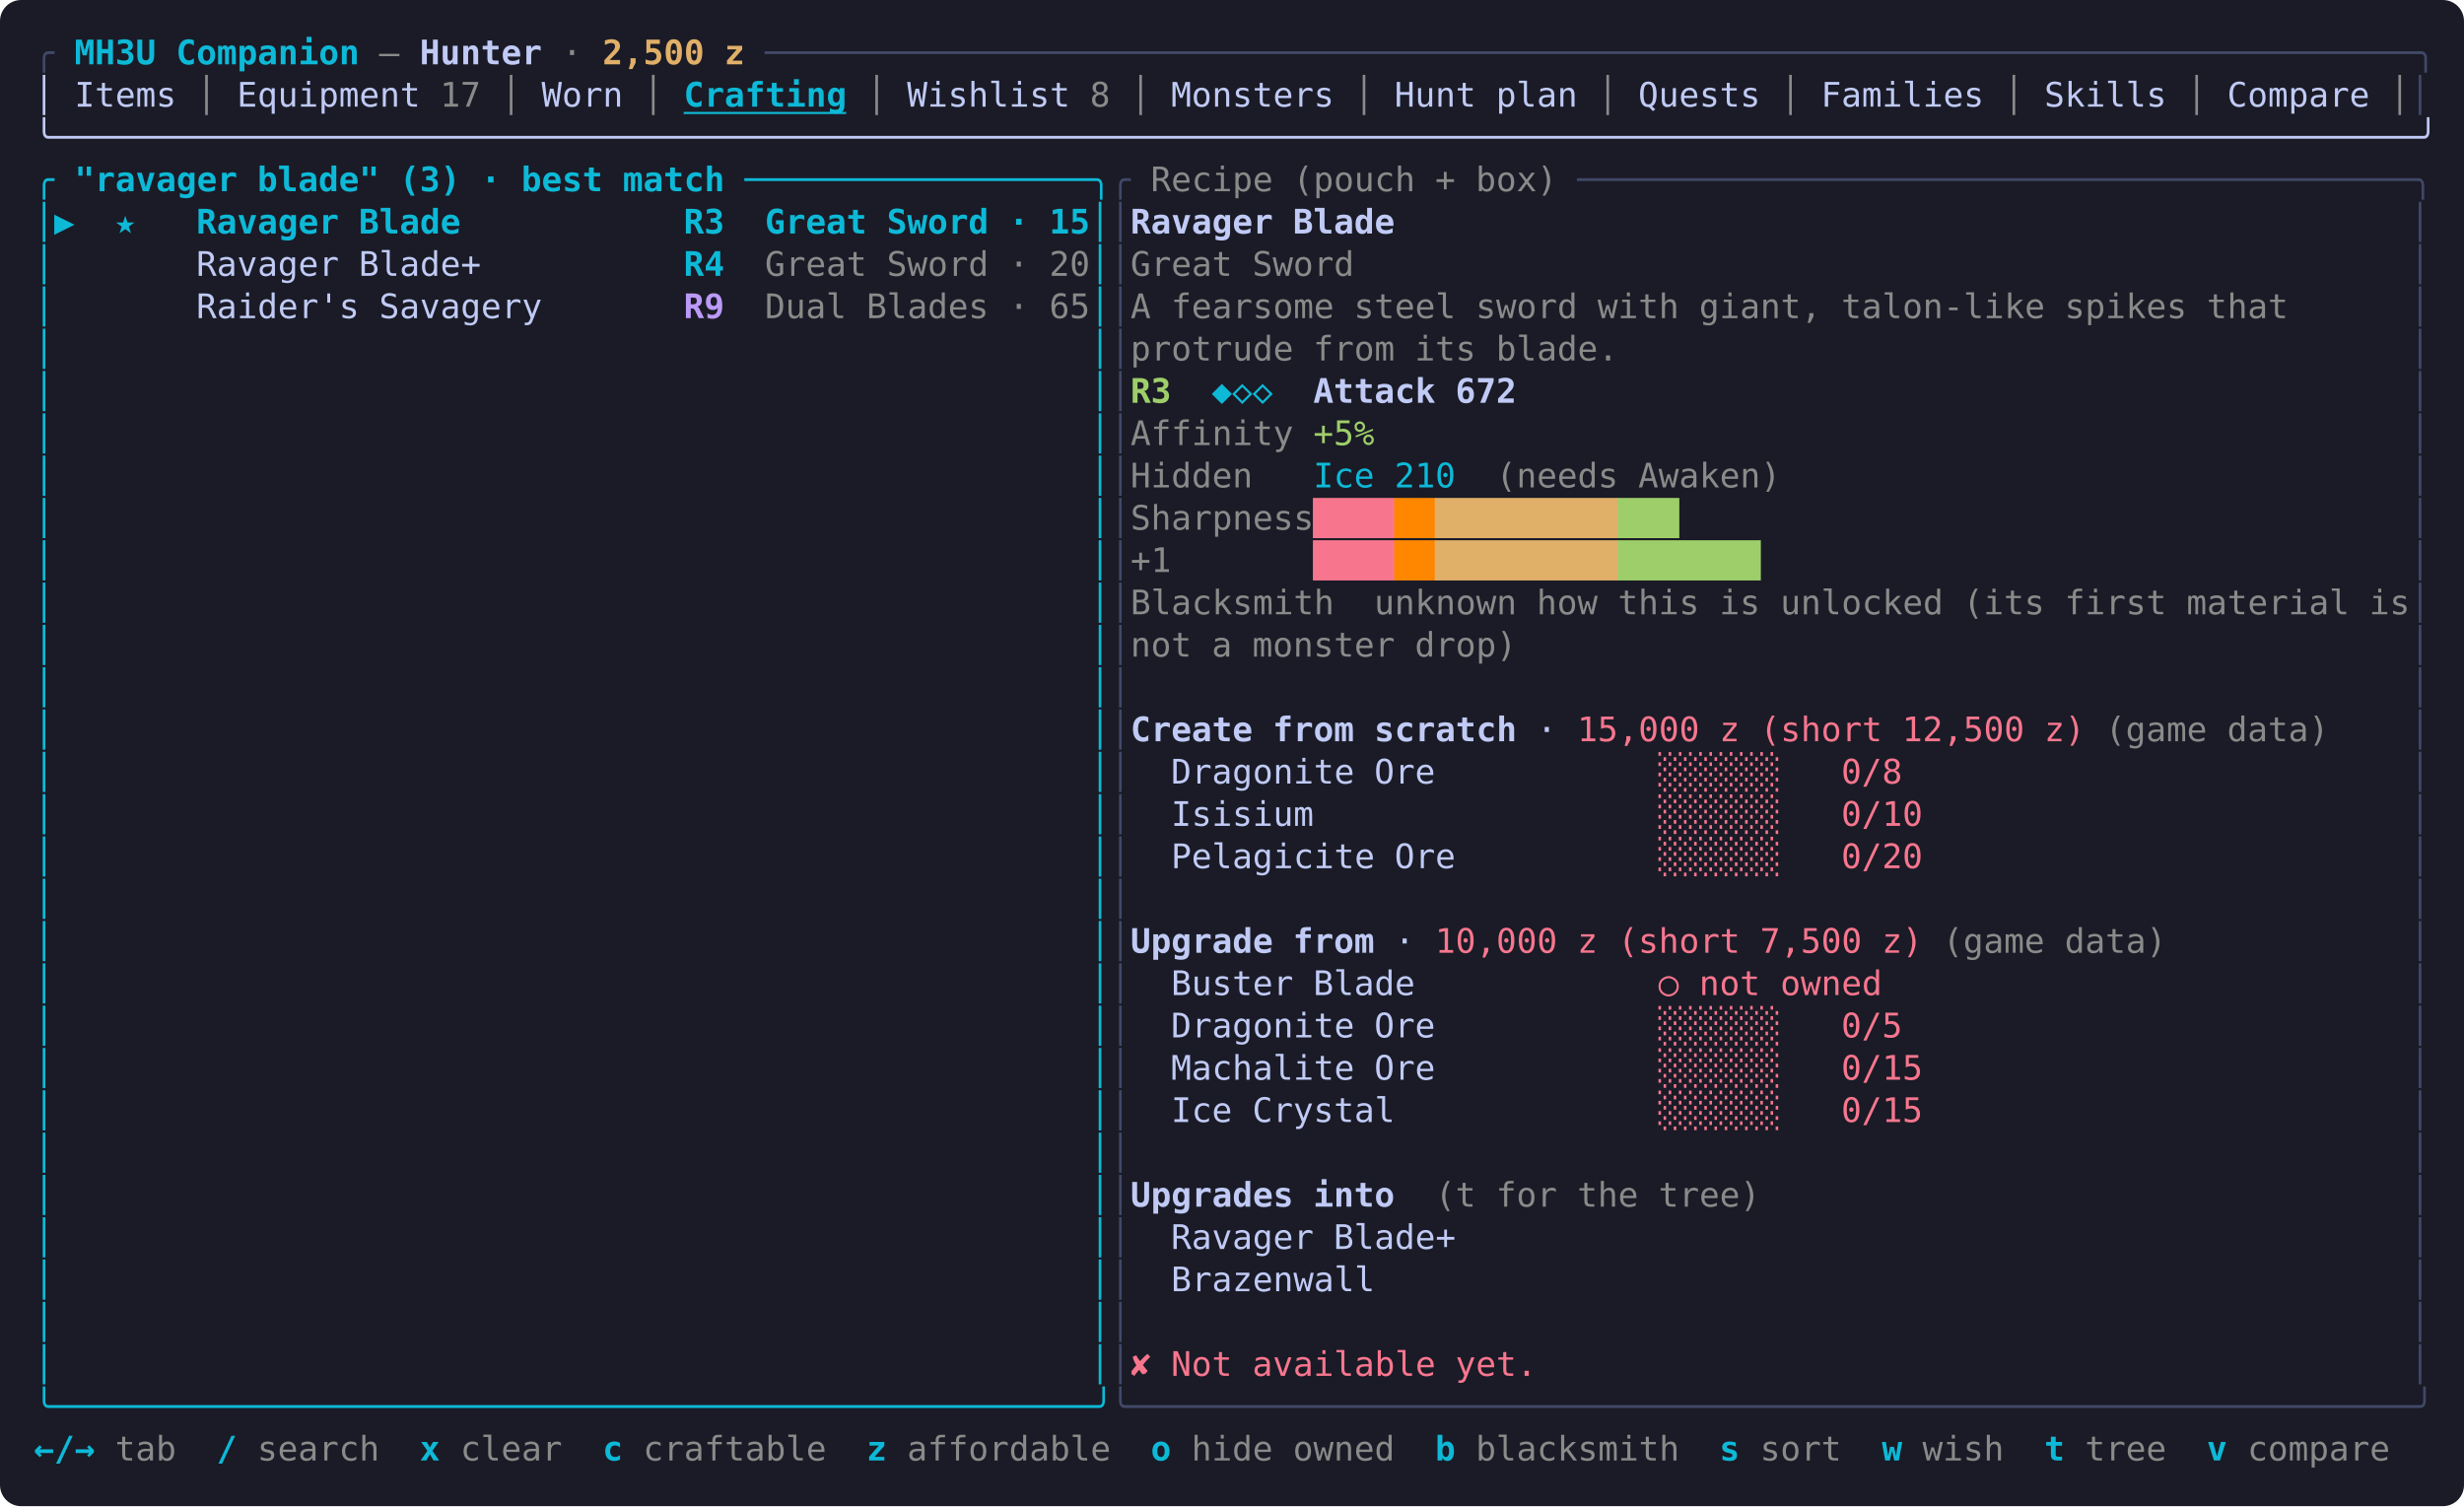
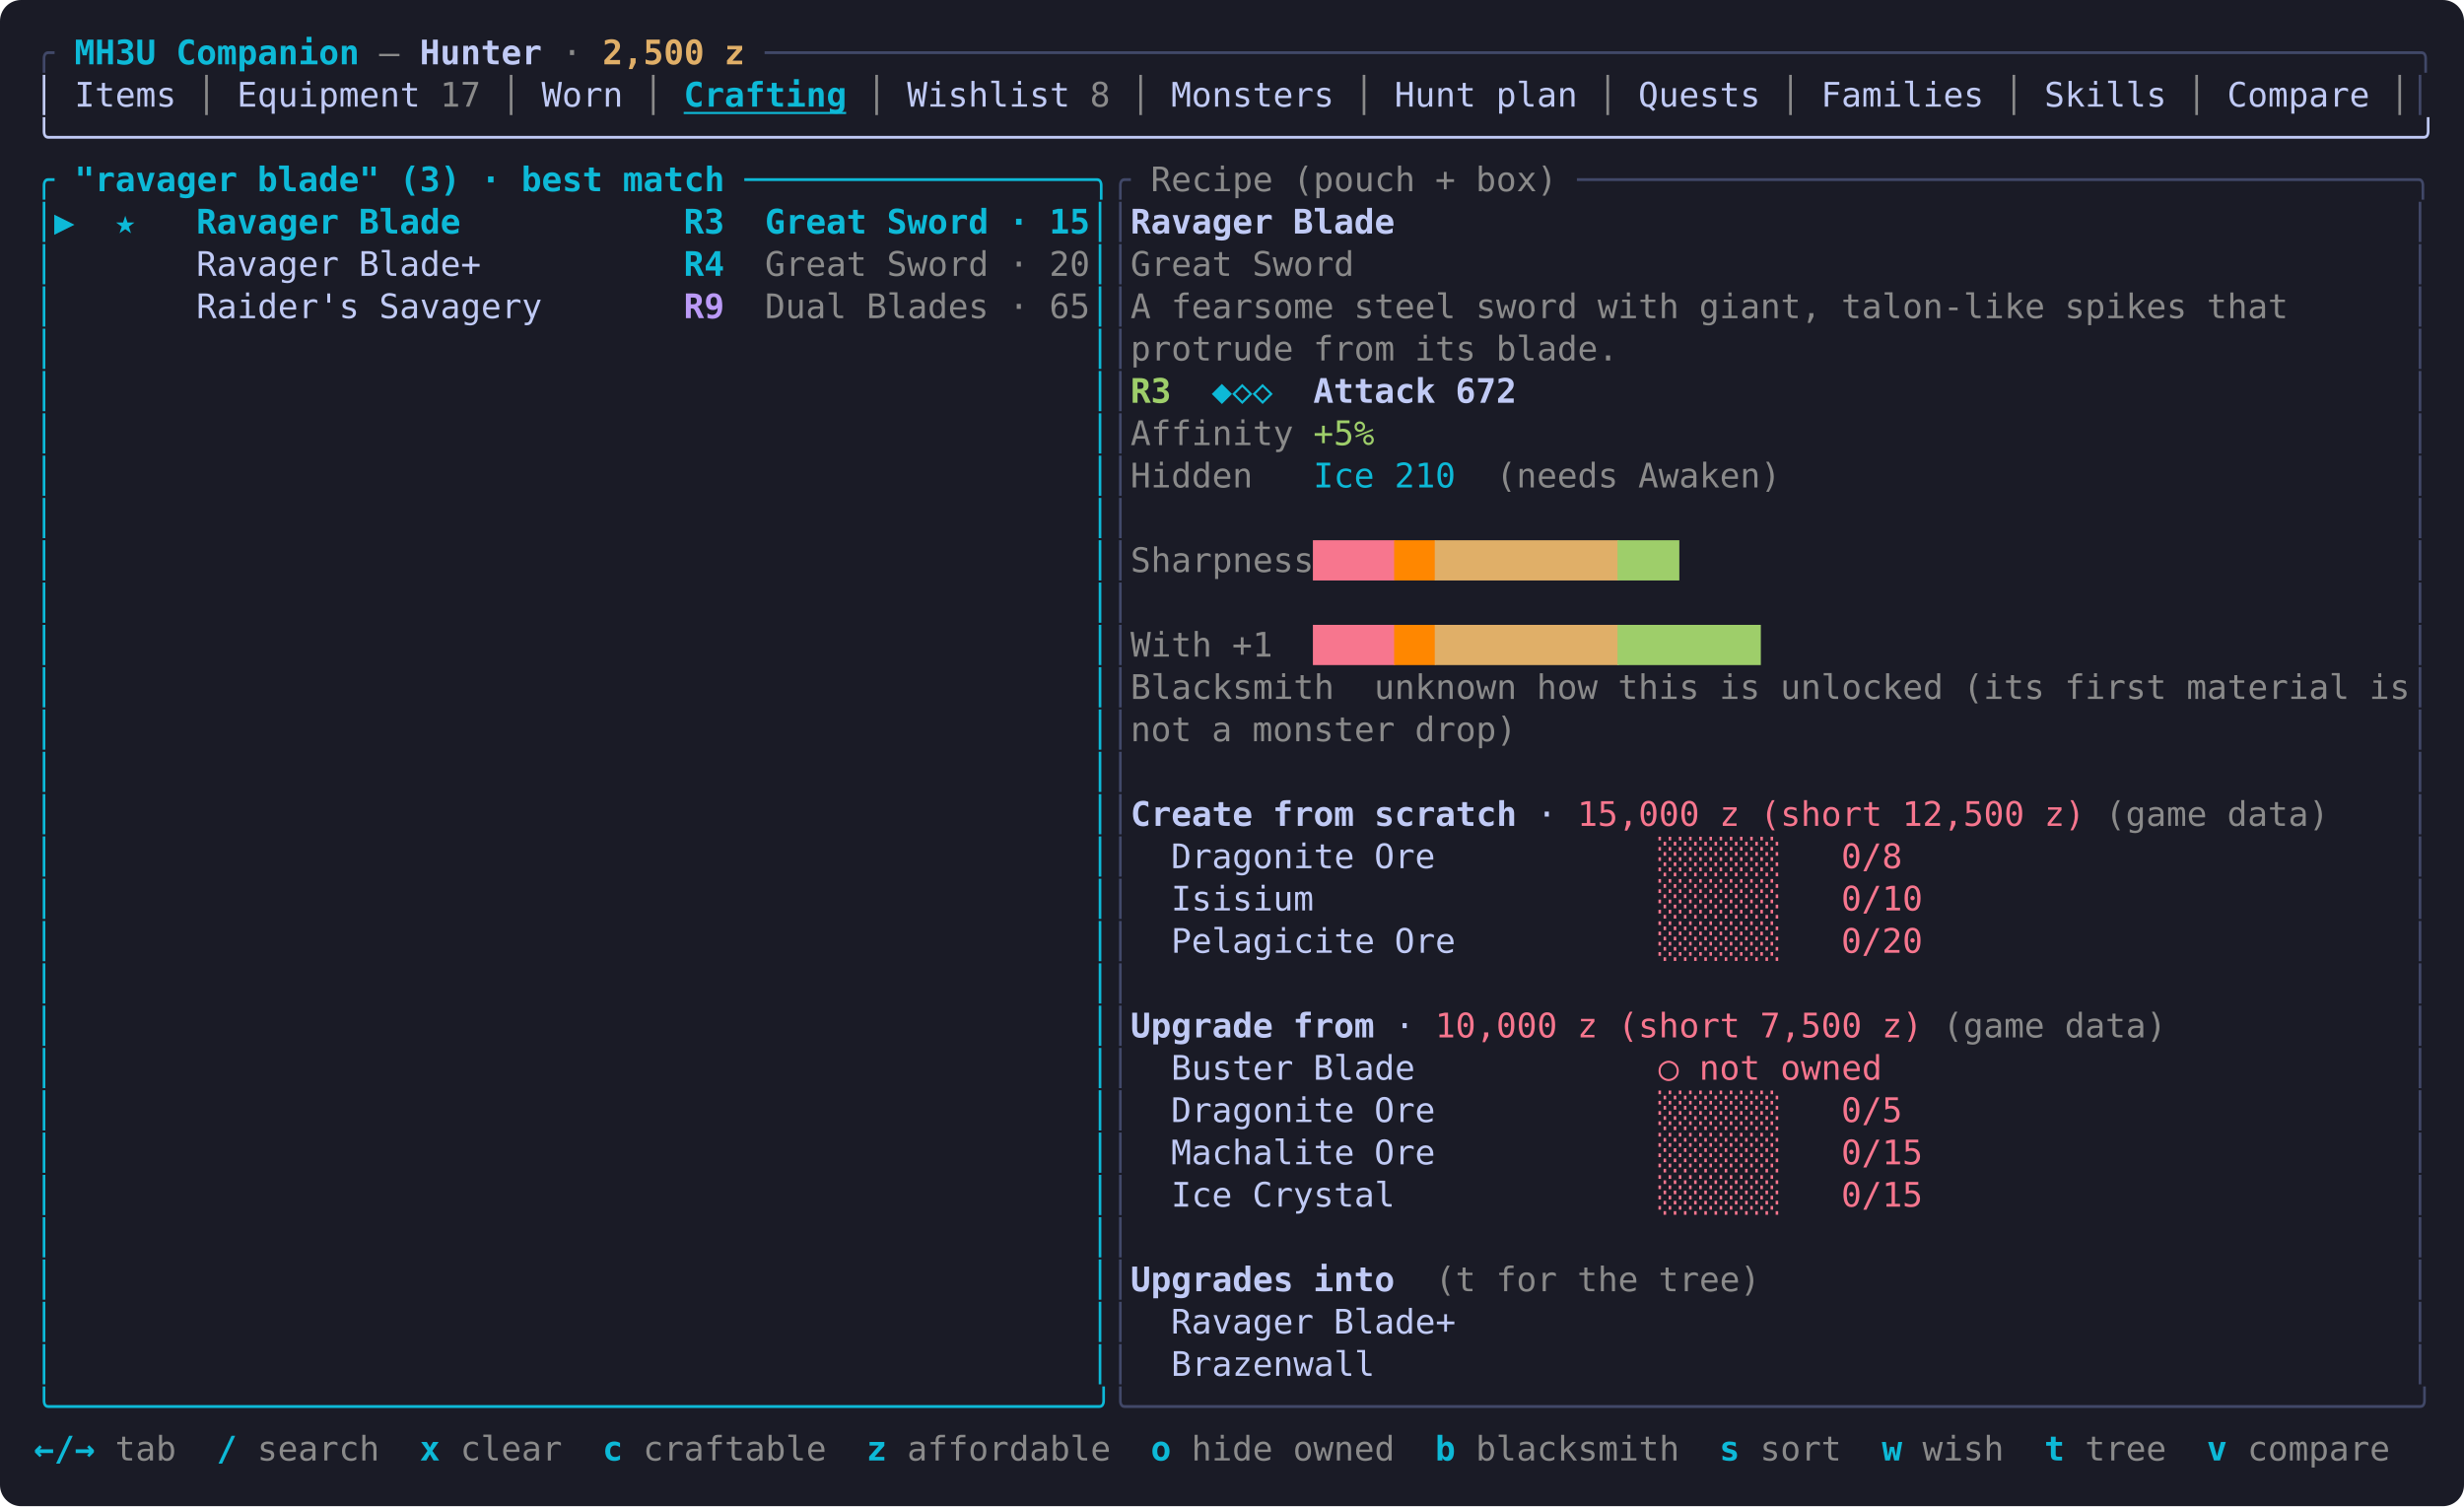
<svg xmlns="http://www.w3.org/2000/svg" width="1164.8" height="712" viewBox="0 0 1164.8 712" role="img">
  <rect width="100%" height="100%" rx="10" fill="#1a1b26" />
  <g font-family="'JetBrains Mono','JetBrainsMono Nerd Font','DejaVu Sans Mono',Menlo,Consolas,monospace" font-size="16">
    <text x="16.0" y="30.4" textLength="9.6" lengthAdjust="spacing" fill="#414868">╭</text>
    <text x="35.2" y="30.4" textLength="38.4" lengthAdjust="spacing" fill="#0db9d7" font-weight="bold">MH3U</text>
    <text x="83.2" y="30.4" textLength="86.4" lengthAdjust="spacing" fill="#0db9d7" font-weight="bold">Companion</text>
    <text x="179.2" y="30.4" textLength="9.6" lengthAdjust="spacing" fill="#8a8a8a">—</text>
    <text x="198.4" y="30.4" textLength="57.6" lengthAdjust="spacing" fill="#c0caf5" font-weight="bold">Hunter</text>
    <text x="265.6" y="30.4" textLength="9.6" lengthAdjust="spacing" fill="#8a8a8a">·</text>
    <text x="284.8" y="30.4" textLength="48.0" lengthAdjust="spacing" fill="#e0af68" font-weight="bold">2,500</text>
    <text x="342.4" y="30.4" textLength="9.6" lengthAdjust="spacing" fill="#e0af68" font-weight="bold">z</text>
    <text x="361.6" y="30.4" textLength="787.2" lengthAdjust="spacing" fill="#414868">─────────────────────────────────────────────────────────────────────────────────╮</text>
    <text x="16.0" y="50.4" textLength="9.6" lengthAdjust="spacing" fill="#c0caf5">│</text>
    <text x="35.2" y="50.4" textLength="48.0" lengthAdjust="spacing" fill="#c0caf5">Items</text>
    <text x="92.8" y="50.4" textLength="9.6" lengthAdjust="spacing" fill="#8a8a8a">│</text>
    <text x="112.0" y="50.4" textLength="86.4" lengthAdjust="spacing" fill="#c0caf5">Equipment</text>
    <text x="208.0" y="50.4" textLength="19.2" lengthAdjust="spacing" fill="#8a8a8a">17</text>
    <text x="236.8" y="50.4" textLength="9.6" lengthAdjust="spacing" fill="#8a8a8a">│</text>
    <text x="256.0" y="50.4" textLength="38.4" lengthAdjust="spacing" fill="#c0caf5">Worn</text>
    <text x="304.0" y="50.4" textLength="9.6" lengthAdjust="spacing" fill="#8a8a8a">│</text>
    <text x="323.2" y="50.4" textLength="76.8" lengthAdjust="spacing" fill="#0db9d7" font-weight="bold">Crafting</text>
    <line x1="323.2" y1="53.4" x2="400.0" y2="53.4" stroke="#0db9d7" stroke-width="1" />
    <text x="409.6" y="50.4" textLength="9.6" lengthAdjust="spacing" fill="#8a8a8a">│</text>
    <text x="428.8" y="50.4" textLength="76.8" lengthAdjust="spacing" fill="#c0caf5">Wishlist</text>
    <text x="515.2" y="50.4" textLength="9.6" lengthAdjust="spacing" fill="#8a8a8a">8</text>
    <text x="534.4" y="50.4" textLength="9.6" lengthAdjust="spacing" fill="#8a8a8a">│</text>
    <text x="553.6" y="50.4" textLength="76.8" lengthAdjust="spacing" fill="#c0caf5">Monsters</text>
    <text x="640.0" y="50.4" textLength="9.6" lengthAdjust="spacing" fill="#8a8a8a">│</text>
    <text x="659.2" y="50.4" textLength="38.4" lengthAdjust="spacing" fill="#c0caf5">Hunt</text>
    <text x="707.2" y="50.4" textLength="38.4" lengthAdjust="spacing" fill="#c0caf5">plan</text>
    <text x="755.2" y="50.4" textLength="9.6" lengthAdjust="spacing" fill="#8a8a8a">│</text>
    <text x="774.4" y="50.4" textLength="57.6" lengthAdjust="spacing" fill="#c0caf5">Quests</text>
    <text x="841.6" y="50.4" textLength="9.6" lengthAdjust="spacing" fill="#8a8a8a">│</text>
    <text x="860.8" y="50.4" textLength="76.8" lengthAdjust="spacing" fill="#c0caf5">Families</text>
    <text x="947.2" y="50.4" textLength="9.6" lengthAdjust="spacing" fill="#8a8a8a">│</text>
    <text x="966.4" y="50.4" textLength="57.6" lengthAdjust="spacing" fill="#c0caf5">Skills</text>
    <text x="1033.6" y="50.4" textLength="9.6" lengthAdjust="spacing" fill="#8a8a8a">│</text>
    <text x="1052.8" y="50.4" textLength="67.2" lengthAdjust="spacing" fill="#c0caf5">Compare</text>
    <text x="1129.6" y="50.4" textLength="9.6" lengthAdjust="spacing" fill="#8a8a8a">│</text>
    <text x="1139.2" y="50.4" textLength="9.6" lengthAdjust="spacing" fill="#414868">│</text>
    <text x="16.0" y="70.4" textLength="1132.8" lengthAdjust="spacing" fill="#c0caf5">╰────────────────────────────────────────────────────────────────────────────────────────────────────────────────────╯</text>
    <text x="16.0" y="90.4" textLength="9.6" lengthAdjust="spacing" fill="#0db9d7">╭</text>
    <text x="35.2" y="90.4" textLength="76.8" lengthAdjust="spacing" fill="#0db9d7" font-weight="bold">"ravager</text>
    <text x="121.6" y="90.4" textLength="57.6" lengthAdjust="spacing" fill="#0db9d7" font-weight="bold">blade"</text>
    <text x="188.8" y="90.4" textLength="28.8" lengthAdjust="spacing" fill="#0db9d7" font-weight="bold">(3)</text>
    <text x="227.2" y="90.4" textLength="9.6" lengthAdjust="spacing" fill="#0db9d7" font-weight="bold">·</text>
    <text x="246.4" y="90.4" textLength="38.4" lengthAdjust="spacing" fill="#0db9d7" font-weight="bold">best</text>
    <text x="294.4" y="90.4" textLength="48.0" lengthAdjust="spacing" fill="#0db9d7" font-weight="bold">match</text>
    <text x="352.0" y="90.4" textLength="172.8" lengthAdjust="spacing" fill="#0db9d7">─────────────────╮</text>
    <text x="524.8" y="90.4" textLength="9.6" lengthAdjust="spacing" fill="#414868">╭</text>
    <text x="544.0" y="90.4" textLength="57.6" lengthAdjust="spacing" fill="#8a8a8a">Recipe</text>
    <text x="611.2" y="90.4" textLength="57.6" lengthAdjust="spacing" fill="#8a8a8a">(pouch</text>
    <text x="678.4" y="90.4" textLength="9.6" lengthAdjust="spacing" fill="#8a8a8a">+</text>
    <text x="697.6" y="90.4" textLength="38.4" lengthAdjust="spacing" fill="#8a8a8a">box)</text>
    <text x="745.6" y="90.4" textLength="403.2" lengthAdjust="spacing" fill="#414868">─────────────────────────────────────────╮</text>
    <text x="16.0" y="110.4" textLength="9.6" lengthAdjust="spacing" fill="#0db9d7">│</text>
    <text x="25.6" y="110.4" textLength="9.6" lengthAdjust="spacing" fill="#0db9d7" font-weight="bold">▶︎</text>
    <text x="54.4" y="110.4" textLength="9.6" lengthAdjust="spacing" fill="#0db9d7" font-weight="bold">★︎</text>
    <text x="92.8" y="110.4" textLength="67.2" lengthAdjust="spacing" fill="#0db9d7" font-weight="bold">Ravager</text>
    <text x="169.6" y="110.4" textLength="48.0" lengthAdjust="spacing" fill="#0db9d7" font-weight="bold">Blade</text>
    <text x="323.2" y="110.4" textLength="19.2" lengthAdjust="spacing" fill="#0db9d7" font-weight="bold">R3</text>
    <text x="361.6" y="110.4" textLength="48.0" lengthAdjust="spacing" fill="#0db9d7" font-weight="bold">Great</text>
    <text x="419.2" y="110.4" textLength="48.0" lengthAdjust="spacing" fill="#0db9d7" font-weight="bold">Sword</text>
    <text x="476.8" y="110.4" textLength="9.6" lengthAdjust="spacing" fill="#0db9d7" font-weight="bold">·</text>
    <text x="496.0" y="110.4" textLength="19.2" lengthAdjust="spacing" fill="#0db9d7" font-weight="bold">15</text>
    <text x="515.2" y="110.4" textLength="9.6" lengthAdjust="spacing" fill="#0db9d7">│</text>
    <text x="524.8" y="110.4" textLength="9.6" lengthAdjust="spacing" fill="#414868">│</text>
    <text x="534.4" y="110.4" textLength="67.2" lengthAdjust="spacing" fill="#c0caf5" font-weight="bold">Ravager</text>
    <text x="611.2" y="110.4" textLength="48.0" lengthAdjust="spacing" fill="#c0caf5" font-weight="bold">Blade</text>
    <text x="1139.2" y="110.4" textLength="9.6" lengthAdjust="spacing" fill="#414868">│</text>
    <text x="16.0" y="130.4" textLength="9.6" lengthAdjust="spacing" fill="#0db9d7">│</text>
    <text x="92.8" y="130.4" textLength="67.2" lengthAdjust="spacing" fill="#c0caf5">Ravager</text>
    <text x="169.6" y="130.4" textLength="57.6" lengthAdjust="spacing" fill="#c0caf5">Blade+</text>
    <text x="323.2" y="130.4" textLength="19.2" lengthAdjust="spacing" fill="#0db9d7" font-weight="bold">R4</text>
    <text x="361.6" y="130.4" textLength="48.0" lengthAdjust="spacing" fill="#8a8a8a">Great</text>
    <text x="419.2" y="130.4" textLength="48.0" lengthAdjust="spacing" fill="#8a8a8a">Sword</text>
    <text x="476.8" y="130.4" textLength="9.6" lengthAdjust="spacing" fill="#8a8a8a">·</text>
    <text x="496.0" y="130.4" textLength="19.2" lengthAdjust="spacing" fill="#8a8a8a">20</text>
    <text x="515.2" y="130.4" textLength="9.6" lengthAdjust="spacing" fill="#0db9d7">│</text>
    <text x="524.8" y="130.4" textLength="9.6" lengthAdjust="spacing" fill="#414868">│</text>
    <text x="534.4" y="130.4" textLength="48.0" lengthAdjust="spacing" fill="#8a8a8a">Great</text>
    <text x="592.0" y="130.4" textLength="48.0" lengthAdjust="spacing" fill="#8a8a8a">Sword</text>
    <text x="1139.2" y="130.4" textLength="9.6" lengthAdjust="spacing" fill="#414868">│</text>
    <text x="16.0" y="150.4" textLength="9.6" lengthAdjust="spacing" fill="#0db9d7">│</text>
    <text x="92.8" y="150.4" textLength="76.8" lengthAdjust="spacing" fill="#c0caf5">Raider's</text>
    <text x="179.2" y="150.4" textLength="76.8" lengthAdjust="spacing" fill="#c0caf5">Savagery</text>
    <text x="323.2" y="150.4" textLength="19.2" lengthAdjust="spacing" fill="#bb9af7" font-weight="bold">R9</text>
    <text x="361.6" y="150.4" textLength="38.4" lengthAdjust="spacing" fill="#8a8a8a">Dual</text>
    <text x="409.6" y="150.4" textLength="57.6" lengthAdjust="spacing" fill="#8a8a8a">Blades</text>
    <text x="476.8" y="150.4" textLength="9.6" lengthAdjust="spacing" fill="#8a8a8a">·</text>
    <text x="496.0" y="150.4" textLength="19.2" lengthAdjust="spacing" fill="#8a8a8a">65</text>
    <text x="515.2" y="150.4" textLength="9.6" lengthAdjust="spacing" fill="#0db9d7">│</text>
    <text x="524.8" y="150.4" textLength="9.6" lengthAdjust="spacing" fill="#414868">│</text>
    <text x="534.4" y="150.4" textLength="9.6" lengthAdjust="spacing" fill="#8a8a8a">A</text>
    <text x="553.6" y="150.4" textLength="76.8" lengthAdjust="spacing" fill="#8a8a8a">fearsome</text>
    <text x="640.0" y="150.4" textLength="48.0" lengthAdjust="spacing" fill="#8a8a8a">steel</text>
    <text x="697.6" y="150.4" textLength="48.0" lengthAdjust="spacing" fill="#8a8a8a">sword</text>
    <text x="755.2" y="150.4" textLength="38.4" lengthAdjust="spacing" fill="#8a8a8a">with</text>
    <text x="803.2" y="150.4" textLength="57.6" lengthAdjust="spacing" fill="#8a8a8a">giant,</text>
    <text x="870.4" y="150.4" textLength="96.0" lengthAdjust="spacing" fill="#8a8a8a">talon-like</text>
    <text x="976.0" y="150.4" textLength="57.6" lengthAdjust="spacing" fill="#8a8a8a">spikes</text>
    <text x="1043.2" y="150.4" textLength="38.4" lengthAdjust="spacing" fill="#8a8a8a">that</text>
    <text x="1139.2" y="150.4" textLength="9.6" lengthAdjust="spacing" fill="#414868">│</text>
    <text x="16.0" y="170.4" textLength="9.6" lengthAdjust="spacing" fill="#0db9d7">│</text>
    <text x="515.2" y="170.4" textLength="9.6" lengthAdjust="spacing" fill="#0db9d7">│</text>
    <text x="524.8" y="170.4" textLength="9.6" lengthAdjust="spacing" fill="#414868">│</text>
    <text x="534.4" y="170.4" textLength="76.8" lengthAdjust="spacing" fill="#8a8a8a">protrude</text>
    <text x="620.8" y="170.4" textLength="38.4" lengthAdjust="spacing" fill="#8a8a8a">from</text>
    <text x="668.8" y="170.4" textLength="28.8" lengthAdjust="spacing" fill="#8a8a8a">its</text>
    <text x="707.2" y="170.4" textLength="57.6" lengthAdjust="spacing" fill="#8a8a8a">blade.</text>
    <text x="1139.2" y="170.4" textLength="9.6" lengthAdjust="spacing" fill="#414868">│</text>
    <text x="16.0" y="190.4" textLength="9.6" lengthAdjust="spacing" fill="#0db9d7">│</text>
    <text x="515.2" y="190.4" textLength="9.6" lengthAdjust="spacing" fill="#0db9d7">│</text>
    <text x="524.8" y="190.4" textLength="9.6" lengthAdjust="spacing" fill="#414868">│</text>
    <text x="534.4" y="190.4" textLength="19.2" lengthAdjust="spacing" fill="#9ece6a" font-weight="bold">R3</text>
    <text x="572.8" y="190.4" textLength="28.8" lengthAdjust="spacing" fill="#0db9d7">◆◇◇</text>
    <text x="620.8" y="190.4" textLength="57.6" lengthAdjust="spacing" fill="#c0caf5" font-weight="bold">Attack</text>
    <text x="688.0" y="190.4" textLength="28.8" lengthAdjust="spacing" fill="#c0caf5" font-weight="bold">672</text>
    <text x="1139.2" y="190.4" textLength="9.6" lengthAdjust="spacing" fill="#414868">│</text>
    <text x="16.0" y="210.4" textLength="9.6" lengthAdjust="spacing" fill="#0db9d7">│</text>
    <text x="515.2" y="210.4" textLength="9.6" lengthAdjust="spacing" fill="#0db9d7">│</text>
    <text x="524.8" y="210.4" textLength="9.6" lengthAdjust="spacing" fill="#414868">│</text>
    <text x="534.4" y="210.4" textLength="76.8" lengthAdjust="spacing" fill="#8a8a8a">Affinity</text>
    <text x="620.8" y="210.4" textLength="28.8" lengthAdjust="spacing" fill="#9ece6a">+5%</text>
    <text x="1139.2" y="210.4" textLength="9.6" lengthAdjust="spacing" fill="#414868">│</text>
    <text x="16.0" y="230.4" textLength="9.6" lengthAdjust="spacing" fill="#0db9d7">│</text>
    <text x="515.2" y="230.4" textLength="9.6" lengthAdjust="spacing" fill="#0db9d7">│</text>
    <text x="524.8" y="230.4" textLength="9.6" lengthAdjust="spacing" fill="#414868">│</text>
    <text x="534.4" y="230.4" textLength="57.6" lengthAdjust="spacing" fill="#8a8a8a">Hidden</text>
    <text x="620.8" y="230.4" textLength="28.8" lengthAdjust="spacing" fill="#0db9d7">Ice</text>
    <text x="659.2" y="230.4" textLength="28.8" lengthAdjust="spacing" fill="#0db9d7">210</text>
    <text x="707.2" y="230.4" textLength="57.6" lengthAdjust="spacing" fill="#8a8a8a">(needs</text>
    <text x="774.4" y="230.4" textLength="67.2" lengthAdjust="spacing" fill="#8a8a8a">Awaken)</text>
    <text x="1139.2" y="230.4" textLength="9.6" lengthAdjust="spacing" fill="#414868">│</text>
    <text x="16.0" y="250.4" textLength="9.6" lengthAdjust="spacing" fill="#0db9d7">│</text>
    <text x="515.2" y="250.4" textLength="9.6" lengthAdjust="spacing" fill="#0db9d7">│</text>
    <text x="524.8" y="250.4" textLength="9.6" lengthAdjust="spacing" fill="#414868">│</text>
-     <text x="534.4" y="250.4" textLength="86.4" lengthAdjust="spacing" fill="#8a8a8a">Sharpness</text>
-     <text x="620.8" y="250.4" textLength="38.4" lengthAdjust="spacing" fill="#f7768e">████</text>
-     <text x="659.2" y="250.4" textLength="19.2" lengthAdjust="spacing" fill="#ff8700">██</text>
-     <text x="678.4" y="250.4" textLength="86.4" lengthAdjust="spacing" fill="#e0af68">█████████</text>
-     <text x="764.8" y="250.4" textLength="28.8" lengthAdjust="spacing" fill="#9ece6a">███</text>
    <text x="1139.2" y="250.4" textLength="9.6" lengthAdjust="spacing" fill="#414868">│</text>
    <text x="16.0" y="270.4" textLength="9.6" lengthAdjust="spacing" fill="#0db9d7">│</text>
    <text x="515.2" y="270.4" textLength="9.6" lengthAdjust="spacing" fill="#0db9d7">│</text>
    <text x="524.8" y="270.4" textLength="9.6" lengthAdjust="spacing" fill="#414868">│</text>
-     <text x="534.4" y="270.4" textLength="19.2" lengthAdjust="spacing" fill="#8a8a8a">+1</text>
+     <text x="534.4" y="270.4" textLength="86.4" lengthAdjust="spacing" fill="#8a8a8a">Sharpness</text>
    <text x="620.8" y="270.4" textLength="38.4" lengthAdjust="spacing" fill="#f7768e">████</text>
    <text x="659.2" y="270.4" textLength="19.2" lengthAdjust="spacing" fill="#ff8700">██</text>
    <text x="678.4" y="270.4" textLength="86.4" lengthAdjust="spacing" fill="#e0af68">█████████</text>
-     <text x="764.8" y="270.4" textLength="67.2" lengthAdjust="spacing" fill="#9ece6a">███████</text>
+     <text x="764.8" y="270.4" textLength="28.8" lengthAdjust="spacing" fill="#9ece6a">███</text>
    <text x="1139.2" y="270.4" textLength="9.6" lengthAdjust="spacing" fill="#414868">│</text>
    <text x="16.0" y="290.4" textLength="9.6" lengthAdjust="spacing" fill="#0db9d7">│</text>
    <text x="515.2" y="290.4" textLength="9.6" lengthAdjust="spacing" fill="#0db9d7">│</text>
    <text x="524.8" y="290.4" textLength="9.6" lengthAdjust="spacing" fill="#414868">│</text>
-     <text x="534.4" y="290.4" textLength="96.0" lengthAdjust="spacing" fill="#8a8a8a">Blacksmith</text>
-     <text x="649.6" y="290.4" textLength="67.2" lengthAdjust="spacing" fill="#8a8a8a">unknown</text>
-     <text x="726.4" y="290.4" textLength="28.8" lengthAdjust="spacing" fill="#8a8a8a">how</text>
-     <text x="764.8" y="290.4" textLength="38.4" lengthAdjust="spacing" fill="#8a8a8a">this</text>
-     <text x="812.8" y="290.4" textLength="19.2" lengthAdjust="spacing" fill="#8a8a8a">is</text>
-     <text x="841.6" y="290.4" textLength="76.8" lengthAdjust="spacing" fill="#8a8a8a">unlocked</text>
-     <text x="928.0" y="290.4" textLength="38.4" lengthAdjust="spacing" fill="#8a8a8a">(its</text>
-     <text x="976.0" y="290.4" textLength="48.0" lengthAdjust="spacing" fill="#8a8a8a">first</text>
-     <text x="1033.6" y="290.4" textLength="76.8" lengthAdjust="spacing" fill="#8a8a8a">material</text>
-     <text x="1120.0" y="290.4" textLength="19.2" lengthAdjust="spacing" fill="#8a8a8a">is</text>
    <text x="1139.2" y="290.4" textLength="9.6" lengthAdjust="spacing" fill="#414868">│</text>
    <text x="16.0" y="310.4" textLength="9.6" lengthAdjust="spacing" fill="#0db9d7">│</text>
    <text x="515.2" y="310.4" textLength="9.6" lengthAdjust="spacing" fill="#0db9d7">│</text>
    <text x="524.8" y="310.4" textLength="9.6" lengthAdjust="spacing" fill="#414868">│</text>
-     <text x="534.4" y="310.4" textLength="28.8" lengthAdjust="spacing" fill="#8a8a8a">not</text>
-     <text x="572.8" y="310.4" textLength="9.6" lengthAdjust="spacing" fill="#8a8a8a">a</text>
-     <text x="592.0" y="310.4" textLength="67.2" lengthAdjust="spacing" fill="#8a8a8a">monster</text>
-     <text x="668.8" y="310.4" textLength="48.0" lengthAdjust="spacing" fill="#8a8a8a">drop)</text>
+     <text x="534.4" y="310.4" textLength="38.4" lengthAdjust="spacing" fill="#8a8a8a">With</text>
+     <text x="582.4" y="310.4" textLength="19.2" lengthAdjust="spacing" fill="#8a8a8a">+1</text>
+     <text x="620.8" y="310.4" textLength="38.4" lengthAdjust="spacing" fill="#f7768e">████</text>
+     <text x="659.2" y="310.4" textLength="19.2" lengthAdjust="spacing" fill="#ff8700">██</text>
+     <text x="678.4" y="310.4" textLength="86.4" lengthAdjust="spacing" fill="#e0af68">█████████</text>
+     <text x="764.8" y="310.4" textLength="67.2" lengthAdjust="spacing" fill="#9ece6a">███████</text>
    <text x="1139.2" y="310.4" textLength="9.6" lengthAdjust="spacing" fill="#414868">│</text>
    <text x="16.0" y="330.4" textLength="9.6" lengthAdjust="spacing" fill="#0db9d7">│</text>
    <text x="515.2" y="330.4" textLength="9.6" lengthAdjust="spacing" fill="#0db9d7">│</text>
    <text x="524.8" y="330.4" textLength="9.6" lengthAdjust="spacing" fill="#414868">│</text>
+     <text x="534.4" y="330.4" textLength="96.0" lengthAdjust="spacing" fill="#8a8a8a">Blacksmith</text>
+     <text x="649.6" y="330.4" textLength="67.2" lengthAdjust="spacing" fill="#8a8a8a">unknown</text>
+     <text x="726.4" y="330.4" textLength="28.8" lengthAdjust="spacing" fill="#8a8a8a">how</text>
+     <text x="764.8" y="330.4" textLength="38.4" lengthAdjust="spacing" fill="#8a8a8a">this</text>
+     <text x="812.8" y="330.4" textLength="19.2" lengthAdjust="spacing" fill="#8a8a8a">is</text>
+     <text x="841.6" y="330.4" textLength="76.8" lengthAdjust="spacing" fill="#8a8a8a">unlocked</text>
+     <text x="928.0" y="330.4" textLength="38.4" lengthAdjust="spacing" fill="#8a8a8a">(its</text>
+     <text x="976.0" y="330.4" textLength="48.0" lengthAdjust="spacing" fill="#8a8a8a">first</text>
+     <text x="1033.6" y="330.4" textLength="76.8" lengthAdjust="spacing" fill="#8a8a8a">material</text>
+     <text x="1120.0" y="330.4" textLength="19.2" lengthAdjust="spacing" fill="#8a8a8a">is</text>
    <text x="1139.2" y="330.4" textLength="9.6" lengthAdjust="spacing" fill="#414868">│</text>
    <text x="16.0" y="350.4" textLength="9.6" lengthAdjust="spacing" fill="#0db9d7">│</text>
    <text x="515.2" y="350.4" textLength="9.6" lengthAdjust="spacing" fill="#0db9d7">│</text>
    <text x="524.8" y="350.4" textLength="9.6" lengthAdjust="spacing" fill="#414868">│</text>
-     <text x="534.4" y="350.4" textLength="57.6" lengthAdjust="spacing" fill="#c0caf5" font-weight="bold">Create</text>
-     <text x="601.6" y="350.4" textLength="38.4" lengthAdjust="spacing" fill="#c0caf5" font-weight="bold">from</text>
-     <text x="649.6" y="350.4" textLength="67.2" lengthAdjust="spacing" fill="#c0caf5" font-weight="bold">scratch</text>
-     <text x="726.4" y="350.4" textLength="9.6" lengthAdjust="spacing" fill="#c0caf5">·</text>
-     <text x="745.6" y="350.4" textLength="57.6" lengthAdjust="spacing" fill="#f7768e">15,000</text>
-     <text x="812.8" y="350.4" textLength="9.6" lengthAdjust="spacing" fill="#f7768e">z</text>
-     <text x="832.0" y="350.4" textLength="57.6" lengthAdjust="spacing" fill="#f7768e">(short</text>
-     <text x="899.2" y="350.4" textLength="57.6" lengthAdjust="spacing" fill="#f7768e">12,500</text>
-     <text x="966.4" y="350.4" textLength="19.2" lengthAdjust="spacing" fill="#f7768e">z)</text>
-     <text x="995.2" y="350.4" textLength="48.0" lengthAdjust="spacing" fill="#8a8a8a">(game</text>
-     <text x="1052.8" y="350.4" textLength="48.0" lengthAdjust="spacing" fill="#8a8a8a">data)</text>
+     <text x="534.4" y="350.4" textLength="28.8" lengthAdjust="spacing" fill="#8a8a8a">not</text>
+     <text x="572.8" y="350.4" textLength="9.6" lengthAdjust="spacing" fill="#8a8a8a">a</text>
+     <text x="592.0" y="350.4" textLength="67.2" lengthAdjust="spacing" fill="#8a8a8a">monster</text>
+     <text x="668.8" y="350.4" textLength="48.0" lengthAdjust="spacing" fill="#8a8a8a">drop)</text>
    <text x="1139.2" y="350.4" textLength="9.6" lengthAdjust="spacing" fill="#414868">│</text>
    <text x="16.0" y="370.4" textLength="9.6" lengthAdjust="spacing" fill="#0db9d7">│</text>
    <text x="515.2" y="370.4" textLength="9.6" lengthAdjust="spacing" fill="#0db9d7">│</text>
    <text x="524.8" y="370.4" textLength="9.6" lengthAdjust="spacing" fill="#414868">│</text>
-     <text x="553.6" y="370.4" textLength="86.4" lengthAdjust="spacing" fill="#c0caf5">Dragonite</text>
-     <text x="649.6" y="370.4" textLength="28.8" lengthAdjust="spacing" fill="#c0caf5">Ore</text>
-     <text x="784.0" y="370.4" textLength="57.6" lengthAdjust="spacing" fill="#f7768e">░░░░░░</text>
-     <text x="870.4" y="370.4" textLength="28.8" lengthAdjust="spacing" fill="#f7768e">0/8</text>
    <text x="1139.2" y="370.4" textLength="9.6" lengthAdjust="spacing" fill="#414868">│</text>
    <text x="16.0" y="390.4" textLength="9.6" lengthAdjust="spacing" fill="#0db9d7">│</text>
    <text x="515.2" y="390.4" textLength="9.6" lengthAdjust="spacing" fill="#0db9d7">│</text>
    <text x="524.8" y="390.4" textLength="9.6" lengthAdjust="spacing" fill="#414868">│</text>
-     <text x="553.6" y="390.4" textLength="67.2" lengthAdjust="spacing" fill="#c0caf5">Isisium</text>
-     <text x="784.0" y="390.4" textLength="57.6" lengthAdjust="spacing" fill="#f7768e">░░░░░░</text>
-     <text x="870.4" y="390.4" textLength="38.4" lengthAdjust="spacing" fill="#f7768e">0/10</text>
+     <text x="534.4" y="390.4" textLength="57.6" lengthAdjust="spacing" fill="#c0caf5" font-weight="bold">Create</text>
+     <text x="601.6" y="390.4" textLength="38.4" lengthAdjust="spacing" fill="#c0caf5" font-weight="bold">from</text>
+     <text x="649.6" y="390.4" textLength="67.2" lengthAdjust="spacing" fill="#c0caf5" font-weight="bold">scratch</text>
+     <text x="726.4" y="390.4" textLength="9.6" lengthAdjust="spacing" fill="#c0caf5">·</text>
+     <text x="745.6" y="390.4" textLength="57.6" lengthAdjust="spacing" fill="#f7768e">15,000</text>
+     <text x="812.8" y="390.4" textLength="9.6" lengthAdjust="spacing" fill="#f7768e">z</text>
+     <text x="832.0" y="390.4" textLength="57.6" lengthAdjust="spacing" fill="#f7768e">(short</text>
+     <text x="899.2" y="390.4" textLength="57.6" lengthAdjust="spacing" fill="#f7768e">12,500</text>
+     <text x="966.4" y="390.4" textLength="19.2" lengthAdjust="spacing" fill="#f7768e">z)</text>
+     <text x="995.2" y="390.4" textLength="48.0" lengthAdjust="spacing" fill="#8a8a8a">(game</text>
+     <text x="1052.8" y="390.4" textLength="48.0" lengthAdjust="spacing" fill="#8a8a8a">data)</text>
    <text x="1139.2" y="390.4" textLength="9.6" lengthAdjust="spacing" fill="#414868">│</text>
    <text x="16.0" y="410.4" textLength="9.6" lengthAdjust="spacing" fill="#0db9d7">│</text>
    <text x="515.2" y="410.4" textLength="9.6" lengthAdjust="spacing" fill="#0db9d7">│</text>
    <text x="524.8" y="410.4" textLength="9.6" lengthAdjust="spacing" fill="#414868">│</text>
-     <text x="553.6" y="410.4" textLength="96.0" lengthAdjust="spacing" fill="#c0caf5">Pelagicite</text>
-     <text x="659.2" y="410.4" textLength="28.8" lengthAdjust="spacing" fill="#c0caf5">Ore</text>
+     <text x="553.6" y="410.4" textLength="86.4" lengthAdjust="spacing" fill="#c0caf5">Dragonite</text>
+     <text x="649.6" y="410.4" textLength="28.8" lengthAdjust="spacing" fill="#c0caf5">Ore</text>
    <text x="784.0" y="410.4" textLength="57.6" lengthAdjust="spacing" fill="#f7768e">░░░░░░</text>
-     <text x="870.4" y="410.4" textLength="38.4" lengthAdjust="spacing" fill="#f7768e">0/20</text>
+     <text x="870.4" y="410.4" textLength="28.8" lengthAdjust="spacing" fill="#f7768e">0/8</text>
    <text x="1139.2" y="410.4" textLength="9.6" lengthAdjust="spacing" fill="#414868">│</text>
    <text x="16.0" y="430.4" textLength="9.6" lengthAdjust="spacing" fill="#0db9d7">│</text>
    <text x="515.2" y="430.4" textLength="9.6" lengthAdjust="spacing" fill="#0db9d7">│</text>
    <text x="524.8" y="430.4" textLength="9.6" lengthAdjust="spacing" fill="#414868">│</text>
+     <text x="553.6" y="430.4" textLength="67.2" lengthAdjust="spacing" fill="#c0caf5">Isisium</text>
+     <text x="784.0" y="430.4" textLength="57.6" lengthAdjust="spacing" fill="#f7768e">░░░░░░</text>
+     <text x="870.4" y="430.4" textLength="38.4" lengthAdjust="spacing" fill="#f7768e">0/10</text>
    <text x="1139.2" y="430.4" textLength="9.6" lengthAdjust="spacing" fill="#414868">│</text>
    <text x="16.0" y="450.4" textLength="9.6" lengthAdjust="spacing" fill="#0db9d7">│</text>
    <text x="515.2" y="450.4" textLength="9.6" lengthAdjust="spacing" fill="#0db9d7">│</text>
    <text x="524.8" y="450.4" textLength="9.6" lengthAdjust="spacing" fill="#414868">│</text>
-     <text x="534.4" y="450.4" textLength="67.2" lengthAdjust="spacing" fill="#c0caf5" font-weight="bold">Upgrade</text>
-     <text x="611.2" y="450.4" textLength="38.4" lengthAdjust="spacing" fill="#c0caf5" font-weight="bold">from</text>
-     <text x="659.2" y="450.4" textLength="9.6" lengthAdjust="spacing" fill="#c0caf5">·</text>
-     <text x="678.4" y="450.4" textLength="57.6" lengthAdjust="spacing" fill="#f7768e">10,000</text>
-     <text x="745.6" y="450.4" textLength="9.6" lengthAdjust="spacing" fill="#f7768e">z</text>
-     <text x="764.8" y="450.4" textLength="57.6" lengthAdjust="spacing" fill="#f7768e">(short</text>
-     <text x="832.0" y="450.4" textLength="48.0" lengthAdjust="spacing" fill="#f7768e">7,500</text>
-     <text x="889.6" y="450.4" textLength="19.2" lengthAdjust="spacing" fill="#f7768e">z)</text>
-     <text x="918.4" y="450.4" textLength="48.0" lengthAdjust="spacing" fill="#8a8a8a">(game</text>
-     <text x="976.0" y="450.4" textLength="48.0" lengthAdjust="spacing" fill="#8a8a8a">data)</text>
+     <text x="553.6" y="450.4" textLength="96.0" lengthAdjust="spacing" fill="#c0caf5">Pelagicite</text>
+     <text x="659.2" y="450.4" textLength="28.8" lengthAdjust="spacing" fill="#c0caf5">Ore</text>
+     <text x="784.0" y="450.4" textLength="57.6" lengthAdjust="spacing" fill="#f7768e">░░░░░░</text>
+     <text x="870.4" y="450.4" textLength="38.4" lengthAdjust="spacing" fill="#f7768e">0/20</text>
    <text x="1139.2" y="450.4" textLength="9.6" lengthAdjust="spacing" fill="#414868">│</text>
    <text x="16.0" y="470.4" textLength="9.6" lengthAdjust="spacing" fill="#0db9d7">│</text>
    <text x="515.2" y="470.4" textLength="9.6" lengthAdjust="spacing" fill="#0db9d7">│</text>
    <text x="524.8" y="470.4" textLength="9.6" lengthAdjust="spacing" fill="#414868">│</text>
-     <text x="553.6" y="470.4" textLength="57.6" lengthAdjust="spacing" fill="#c0caf5">Buster</text>
-     <text x="620.8" y="470.4" textLength="48.0" lengthAdjust="spacing" fill="#c0caf5">Blade</text>
-     <text x="784.0" y="470.4" textLength="9.6" lengthAdjust="spacing" fill="#f7768e">○</text>
-     <text x="803.2" y="470.4" textLength="28.8" lengthAdjust="spacing" fill="#f7768e">not</text>
-     <text x="841.6" y="470.4" textLength="48.0" lengthAdjust="spacing" fill="#f7768e">owned</text>
    <text x="1139.2" y="470.4" textLength="9.6" lengthAdjust="spacing" fill="#414868">│</text>
    <text x="16.0" y="490.4" textLength="9.6" lengthAdjust="spacing" fill="#0db9d7">│</text>
    <text x="515.2" y="490.4" textLength="9.6" lengthAdjust="spacing" fill="#0db9d7">│</text>
    <text x="524.8" y="490.4" textLength="9.6" lengthAdjust="spacing" fill="#414868">│</text>
-     <text x="553.6" y="490.4" textLength="86.4" lengthAdjust="spacing" fill="#c0caf5">Dragonite</text>
-     <text x="649.6" y="490.4" textLength="28.8" lengthAdjust="spacing" fill="#c0caf5">Ore</text>
-     <text x="784.0" y="490.4" textLength="57.6" lengthAdjust="spacing" fill="#f7768e">░░░░░░</text>
-     <text x="870.4" y="490.4" textLength="28.8" lengthAdjust="spacing" fill="#f7768e">0/5</text>
+     <text x="534.4" y="490.4" textLength="67.2" lengthAdjust="spacing" fill="#c0caf5" font-weight="bold">Upgrade</text>
+     <text x="611.2" y="490.4" textLength="38.4" lengthAdjust="spacing" fill="#c0caf5" font-weight="bold">from</text>
+     <text x="659.2" y="490.4" textLength="9.6" lengthAdjust="spacing" fill="#c0caf5">·</text>
+     <text x="678.4" y="490.4" textLength="57.6" lengthAdjust="spacing" fill="#f7768e">10,000</text>
+     <text x="745.6" y="490.4" textLength="9.6" lengthAdjust="spacing" fill="#f7768e">z</text>
+     <text x="764.8" y="490.4" textLength="57.6" lengthAdjust="spacing" fill="#f7768e">(short</text>
+     <text x="832.0" y="490.4" textLength="48.0" lengthAdjust="spacing" fill="#f7768e">7,500</text>
+     <text x="889.6" y="490.4" textLength="19.2" lengthAdjust="spacing" fill="#f7768e">z)</text>
+     <text x="918.4" y="490.4" textLength="48.0" lengthAdjust="spacing" fill="#8a8a8a">(game</text>
+     <text x="976.0" y="490.4" textLength="48.0" lengthAdjust="spacing" fill="#8a8a8a">data)</text>
    <text x="1139.2" y="490.4" textLength="9.6" lengthAdjust="spacing" fill="#414868">│</text>
    <text x="16.0" y="510.4" textLength="9.6" lengthAdjust="spacing" fill="#0db9d7">│</text>
    <text x="515.2" y="510.4" textLength="9.6" lengthAdjust="spacing" fill="#0db9d7">│</text>
    <text x="524.8" y="510.4" textLength="9.6" lengthAdjust="spacing" fill="#414868">│</text>
-     <text x="553.6" y="510.4" textLength="86.4" lengthAdjust="spacing" fill="#c0caf5">Machalite</text>
-     <text x="649.6" y="510.4" textLength="28.8" lengthAdjust="spacing" fill="#c0caf5">Ore</text>
-     <text x="784.0" y="510.4" textLength="57.6" lengthAdjust="spacing" fill="#f7768e">░░░░░░</text>
-     <text x="870.4" y="510.4" textLength="38.4" lengthAdjust="spacing" fill="#f7768e">0/15</text>
+     <text x="553.6" y="510.4" textLength="57.6" lengthAdjust="spacing" fill="#c0caf5">Buster</text>
+     <text x="620.8" y="510.4" textLength="48.0" lengthAdjust="spacing" fill="#c0caf5">Blade</text>
+     <text x="784.0" y="510.4" textLength="9.6" lengthAdjust="spacing" fill="#f7768e">○</text>
+     <text x="803.2" y="510.4" textLength="28.8" lengthAdjust="spacing" fill="#f7768e">not</text>
+     <text x="841.6" y="510.4" textLength="48.0" lengthAdjust="spacing" fill="#f7768e">owned</text>
    <text x="1139.2" y="510.4" textLength="9.6" lengthAdjust="spacing" fill="#414868">│</text>
    <text x="16.0" y="530.4" textLength="9.6" lengthAdjust="spacing" fill="#0db9d7">│</text>
    <text x="515.2" y="530.4" textLength="9.6" lengthAdjust="spacing" fill="#0db9d7">│</text>
    <text x="524.8" y="530.4" textLength="9.6" lengthAdjust="spacing" fill="#414868">│</text>
-     <text x="553.6" y="530.4" textLength="28.8" lengthAdjust="spacing" fill="#c0caf5">Ice</text>
-     <text x="592.0" y="530.4" textLength="67.2" lengthAdjust="spacing" fill="#c0caf5">Crystal</text>
+     <text x="553.6" y="530.4" textLength="86.4" lengthAdjust="spacing" fill="#c0caf5">Dragonite</text>
+     <text x="649.6" y="530.4" textLength="28.8" lengthAdjust="spacing" fill="#c0caf5">Ore</text>
    <text x="784.0" y="530.4" textLength="57.6" lengthAdjust="spacing" fill="#f7768e">░░░░░░</text>
-     <text x="870.4" y="530.4" textLength="38.4" lengthAdjust="spacing" fill="#f7768e">0/15</text>
+     <text x="870.4" y="530.4" textLength="28.8" lengthAdjust="spacing" fill="#f7768e">0/5</text>
    <text x="1139.2" y="530.4" textLength="9.6" lengthAdjust="spacing" fill="#414868">│</text>
    <text x="16.0" y="550.4" textLength="9.6" lengthAdjust="spacing" fill="#0db9d7">│</text>
    <text x="515.2" y="550.4" textLength="9.6" lengthAdjust="spacing" fill="#0db9d7">│</text>
    <text x="524.8" y="550.4" textLength="9.6" lengthAdjust="spacing" fill="#414868">│</text>
+     <text x="553.6" y="550.4" textLength="86.4" lengthAdjust="spacing" fill="#c0caf5">Machalite</text>
+     <text x="649.6" y="550.4" textLength="28.8" lengthAdjust="spacing" fill="#c0caf5">Ore</text>
+     <text x="784.0" y="550.4" textLength="57.6" lengthAdjust="spacing" fill="#f7768e">░░░░░░</text>
+     <text x="870.4" y="550.4" textLength="38.4" lengthAdjust="spacing" fill="#f7768e">0/15</text>
    <text x="1139.2" y="550.4" textLength="9.6" lengthAdjust="spacing" fill="#414868">│</text>
    <text x="16.0" y="570.4" textLength="9.6" lengthAdjust="spacing" fill="#0db9d7">│</text>
    <text x="515.2" y="570.4" textLength="9.6" lengthAdjust="spacing" fill="#0db9d7">│</text>
    <text x="524.8" y="570.4" textLength="9.6" lengthAdjust="spacing" fill="#414868">│</text>
-     <text x="534.4" y="570.4" textLength="76.8" lengthAdjust="spacing" fill="#c0caf5" font-weight="bold">Upgrades</text>
-     <text x="620.8" y="570.4" textLength="38.4" lengthAdjust="spacing" fill="#c0caf5" font-weight="bold">into</text>
-     <text x="678.4" y="570.4" textLength="19.2" lengthAdjust="spacing" fill="#8a8a8a">(t</text>
-     <text x="707.2" y="570.4" textLength="28.8" lengthAdjust="spacing" fill="#8a8a8a">for</text>
-     <text x="745.6" y="570.4" textLength="28.8" lengthAdjust="spacing" fill="#8a8a8a">the</text>
-     <text x="784.0" y="570.4" textLength="48.0" lengthAdjust="spacing" fill="#8a8a8a">tree)</text>
+     <text x="553.6" y="570.4" textLength="28.8" lengthAdjust="spacing" fill="#c0caf5">Ice</text>
+     <text x="592.0" y="570.4" textLength="67.2" lengthAdjust="spacing" fill="#c0caf5">Crystal</text>
+     <text x="784.0" y="570.4" textLength="57.6" lengthAdjust="spacing" fill="#f7768e">░░░░░░</text>
+     <text x="870.4" y="570.4" textLength="38.4" lengthAdjust="spacing" fill="#f7768e">0/15</text>
    <text x="1139.2" y="570.4" textLength="9.6" lengthAdjust="spacing" fill="#414868">│</text>
    <text x="16.0" y="590.4" textLength="9.6" lengthAdjust="spacing" fill="#0db9d7">│</text>
    <text x="515.2" y="590.4" textLength="9.6" lengthAdjust="spacing" fill="#0db9d7">│</text>
    <text x="524.8" y="590.4" textLength="9.6" lengthAdjust="spacing" fill="#414868">│</text>
-     <text x="553.6" y="590.4" textLength="67.2" lengthAdjust="spacing" fill="#c0caf5">Ravager</text>
-     <text x="630.4" y="590.4" textLength="57.6" lengthAdjust="spacing" fill="#c0caf5">Blade+</text>
    <text x="1139.2" y="590.4" textLength="9.6" lengthAdjust="spacing" fill="#414868">│</text>
    <text x="16.0" y="610.4" textLength="9.6" lengthAdjust="spacing" fill="#0db9d7">│</text>
    <text x="515.2" y="610.4" textLength="9.6" lengthAdjust="spacing" fill="#0db9d7">│</text>
    <text x="524.8" y="610.4" textLength="9.6" lengthAdjust="spacing" fill="#414868">│</text>
-     <text x="553.6" y="610.4" textLength="96.0" lengthAdjust="spacing" fill="#c0caf5">Brazenwall</text>
+     <text x="534.4" y="610.4" textLength="76.8" lengthAdjust="spacing" fill="#c0caf5" font-weight="bold">Upgrades</text>
+     <text x="620.8" y="610.4" textLength="38.4" lengthAdjust="spacing" fill="#c0caf5" font-weight="bold">into</text>
+     <text x="678.4" y="610.4" textLength="19.2" lengthAdjust="spacing" fill="#8a8a8a">(t</text>
+     <text x="707.2" y="610.4" textLength="28.8" lengthAdjust="spacing" fill="#8a8a8a">for</text>
+     <text x="745.6" y="610.4" textLength="28.8" lengthAdjust="spacing" fill="#8a8a8a">the</text>
+     <text x="784.0" y="610.4" textLength="48.0" lengthAdjust="spacing" fill="#8a8a8a">tree)</text>
    <text x="1139.2" y="610.4" textLength="9.6" lengthAdjust="spacing" fill="#414868">│</text>
    <text x="16.0" y="630.4" textLength="9.6" lengthAdjust="spacing" fill="#0db9d7">│</text>
    <text x="515.2" y="630.4" textLength="9.6" lengthAdjust="spacing" fill="#0db9d7">│</text>
    <text x="524.8" y="630.4" textLength="9.6" lengthAdjust="spacing" fill="#414868">│</text>
+     <text x="553.6" y="630.4" textLength="67.2" lengthAdjust="spacing" fill="#c0caf5">Ravager</text>
+     <text x="630.4" y="630.4" textLength="57.6" lengthAdjust="spacing" fill="#c0caf5">Blade+</text>
    <text x="1139.2" y="630.4" textLength="9.6" lengthAdjust="spacing" fill="#414868">│</text>
    <text x="16.0" y="650.4" textLength="9.6" lengthAdjust="spacing" fill="#0db9d7">│</text>
    <text x="515.2" y="650.4" textLength="9.6" lengthAdjust="spacing" fill="#0db9d7">│</text>
    <text x="524.8" y="650.4" textLength="9.6" lengthAdjust="spacing" fill="#414868">│</text>
-     <text x="534.4" y="650.4" textLength="9.6" lengthAdjust="spacing" fill="#f7768e">✘︎</text>
-     <text x="553.6" y="650.4" textLength="28.8" lengthAdjust="spacing" fill="#f7768e">Not</text>
-     <text x="592.0" y="650.4" textLength="86.4" lengthAdjust="spacing" fill="#f7768e">available</text>
-     <text x="688.0" y="650.4" textLength="38.4" lengthAdjust="spacing" fill="#f7768e">yet.</text>
+     <text x="553.6" y="650.4" textLength="96.0" lengthAdjust="spacing" fill="#c0caf5">Brazenwall</text>
    <text x="1139.2" y="650.4" textLength="9.6" lengthAdjust="spacing" fill="#414868">│</text>
    <text x="16.0" y="670.4" textLength="508.8" lengthAdjust="spacing" fill="#0db9d7">╰───────────────────────────────────────────────────╯</text>
    <text x="524.8" y="670.4" textLength="624.0" lengthAdjust="spacing" fill="#414868">╰───────────────────────────────────────────────────────────────╯</text>
    <text x="16.0" y="690.4" textLength="28.8" lengthAdjust="spacing" fill="#0db9d7" font-weight="bold">←/→</text>
    <text x="54.4" y="690.4" textLength="28.8" lengthAdjust="spacing" fill="#8a8a8a">tab</text>
    <text x="102.4" y="690.4" textLength="9.6" lengthAdjust="spacing" fill="#0db9d7" font-weight="bold">/</text>
    <text x="121.6" y="690.4" textLength="57.6" lengthAdjust="spacing" fill="#8a8a8a">search</text>
    <text x="198.4" y="690.4" textLength="9.6" lengthAdjust="spacing" fill="#0db9d7" font-weight="bold">x</text>
    <text x="217.6" y="690.4" textLength="48.0" lengthAdjust="spacing" fill="#8a8a8a">clear</text>
    <text x="284.8" y="690.4" textLength="9.6" lengthAdjust="spacing" fill="#0db9d7" font-weight="bold">c</text>
    <text x="304.0" y="690.4" textLength="86.4" lengthAdjust="spacing" fill="#8a8a8a">craftable</text>
    <text x="409.6" y="690.4" textLength="9.6" lengthAdjust="spacing" fill="#0db9d7" font-weight="bold">z</text>
    <text x="428.8" y="690.4" textLength="96.0" lengthAdjust="spacing" fill="#8a8a8a">affordable</text>
    <text x="544.0" y="690.4" textLength="9.6" lengthAdjust="spacing" fill="#0db9d7" font-weight="bold">o</text>
    <text x="563.2" y="690.4" textLength="38.4" lengthAdjust="spacing" fill="#8a8a8a">hide</text>
    <text x="611.2" y="690.4" textLength="48.0" lengthAdjust="spacing" fill="#8a8a8a">owned</text>
    <text x="678.4" y="690.4" textLength="9.6" lengthAdjust="spacing" fill="#0db9d7" font-weight="bold">b</text>
    <text x="697.6" y="690.4" textLength="96.0" lengthAdjust="spacing" fill="#8a8a8a">blacksmith</text>
    <text x="812.8" y="690.4" textLength="9.6" lengthAdjust="spacing" fill="#0db9d7" font-weight="bold">s</text>
    <text x="832.0" y="690.4" textLength="38.4" lengthAdjust="spacing" fill="#8a8a8a">sort</text>
    <text x="889.6" y="690.4" textLength="9.6" lengthAdjust="spacing" fill="#0db9d7" font-weight="bold">w</text>
    <text x="908.8" y="690.4" textLength="38.4" lengthAdjust="spacing" fill="#8a8a8a">wish</text>
    <text x="966.4" y="690.4" textLength="9.6" lengthAdjust="spacing" fill="#0db9d7" font-weight="bold">t</text>
    <text x="985.6" y="690.4" textLength="38.4" lengthAdjust="spacing" fill="#8a8a8a">tree</text>
    <text x="1043.2" y="690.4" textLength="9.6" lengthAdjust="spacing" fill="#0db9d7" font-weight="bold">v</text>
    <text x="1062.4" y="690.4" textLength="67.2" lengthAdjust="spacing" fill="#8a8a8a">compare</text>
  </g>
</svg>
